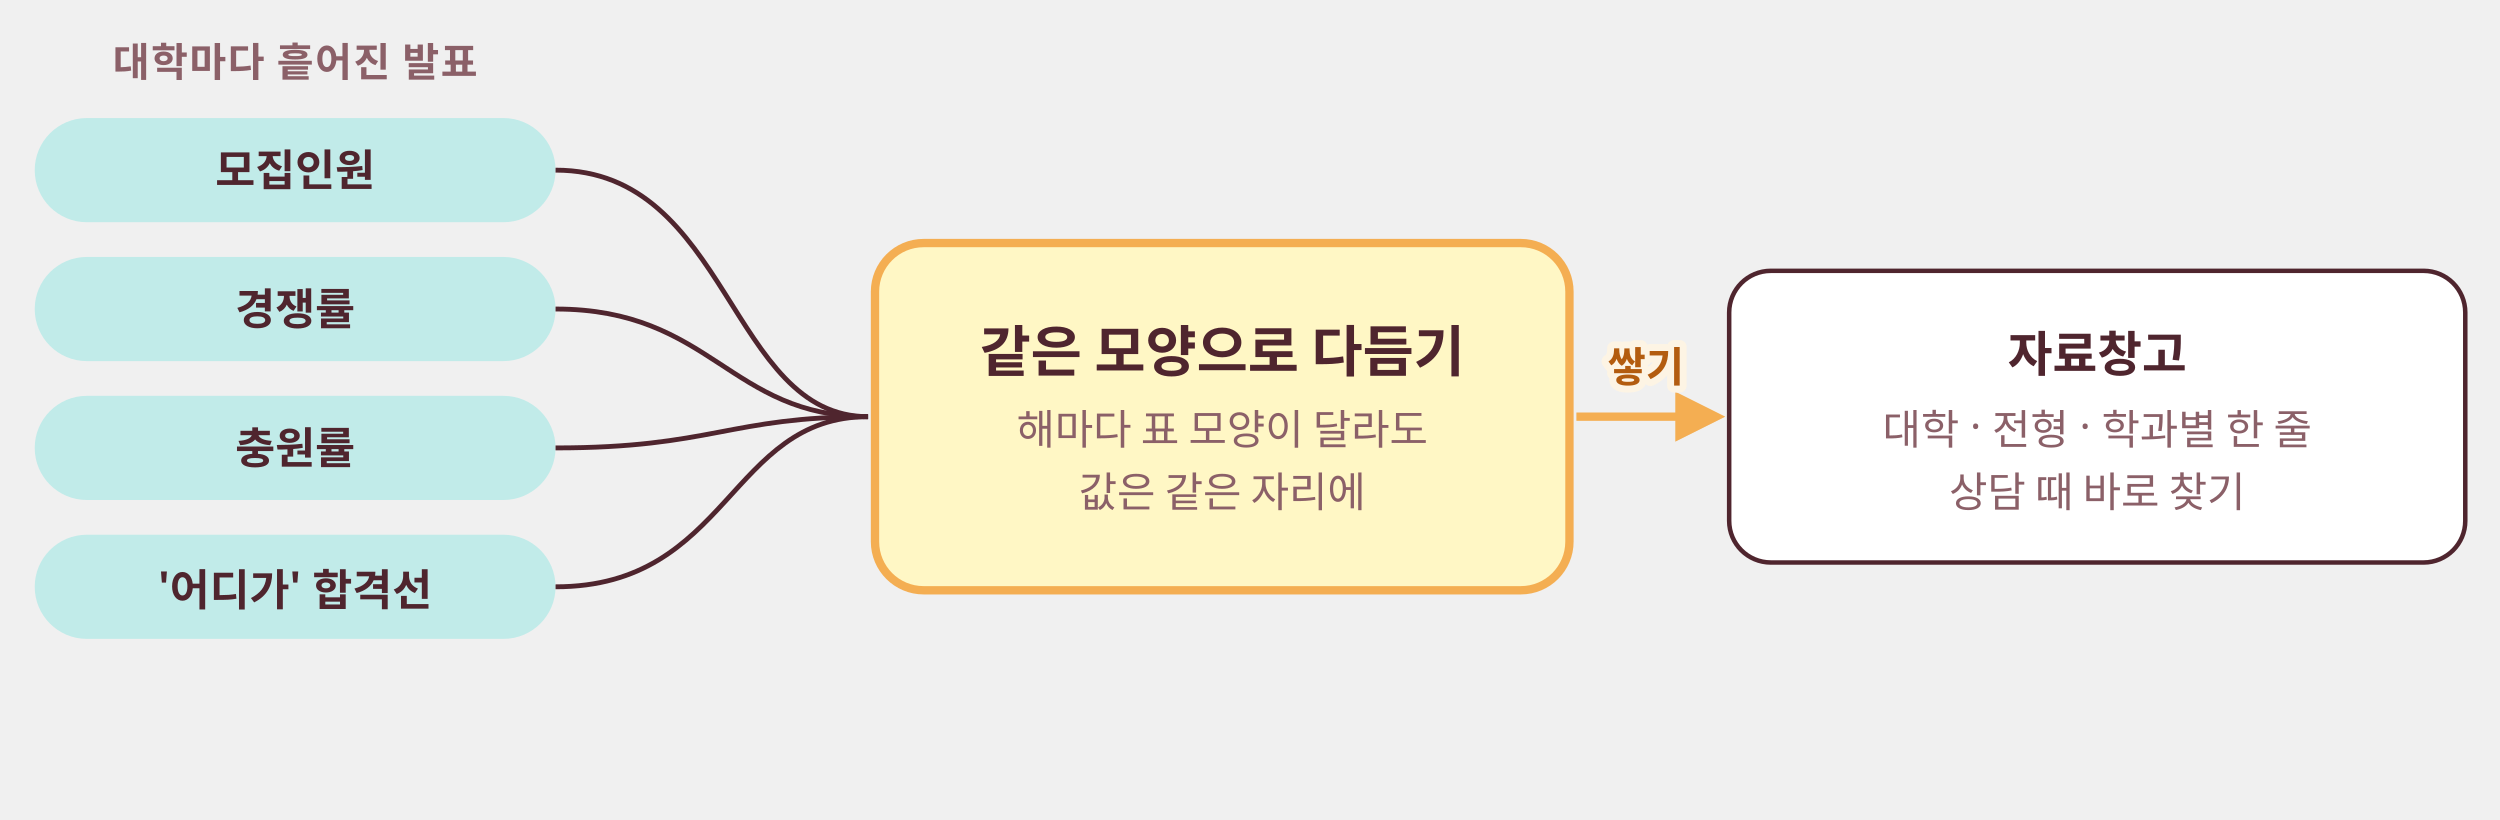
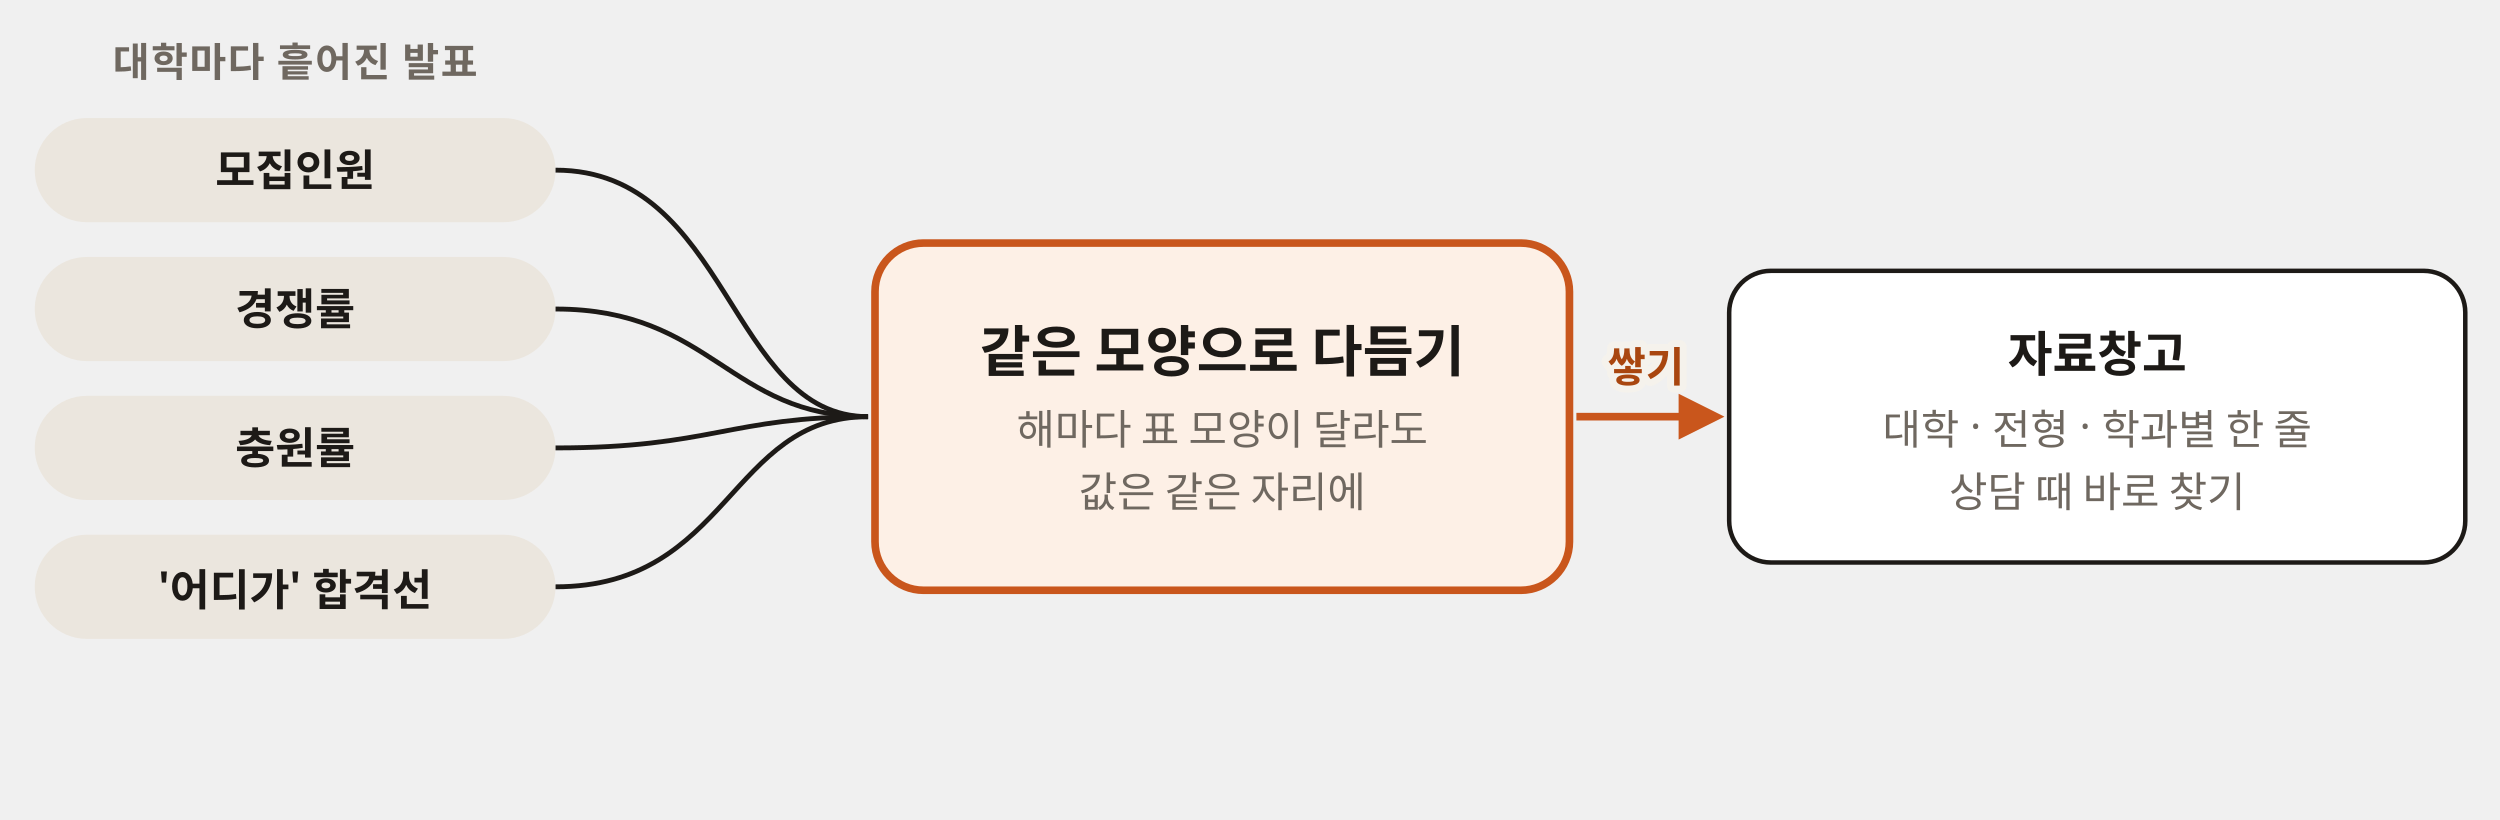
<svg xmlns="http://www.w3.org/2000/svg" viewBox="0 0 720 236" role="img" aria-label="대학마다 흩어진 모집인원·경쟁률·충원률·합격선 발표를 프로그램이 모아 해마다 다른 표 모양을 같은 모양으로 다듬고, 대학·전형·학과별 한 줄로 쌓아 상담 때 바로 찾는다.">
  <style>
-     text { font-family: "Pretendard", "Apple SD Gothic Neo", "Malgun Gothic", sans-serif; }
-     .box  { fill: #ffffff; stroke: #4f252e; stroke-width: 1.3; }
-     .key  { fill: #fff7c5; stroke: #f4ae52; stroke-width: 2.4; }
-     .ghost { fill: none; stroke: #8b6068; stroke-width: 1.3; stroke-dasharray: 4 4; }
-     .chip { fill: #c1ebe9; }
-     .zone { fill: #fffaf0; stroke: #8b6068; stroke-width: 1.2; stroke-dasharray: 5 4; }
-     .ring { fill: none; stroke: #8b6068; stroke-width: 1; stroke-dasharray: 2 4; }
-     .ln   { stroke: #4f252e; stroke-width: 1.4; fill: none; }
-     .arw  { stroke: #f4ae52; stroke-width: 2.4; fill: none; }
-     .no   { stroke: #8b6068; stroke-width: 1.6; fill: none; stroke-dasharray: 4 4; }
-     .x    { stroke: #b35c0f; stroke-width: 2.4; stroke-linecap: round; }
-     .dot  { fill: #f4ae52; }
-     .node { fill: #4f252e; }
-     .t  { fill: #4f252e; font-size: 14px; font-weight: 700; }
-     .tb { fill: #4f252e; font-size: 16px; font-weight: 700; }
-     .s  { fill: #8b6068; font-size: 12px; }
-     .c  { fill: #4f252e; font-size: 12.5px; font-weight: 600; }
-     .zl { fill: #8b6068; font-size: 11.5px; font-weight: 700; letter-spacing: .04em; }
-     .rl { fill: #8b6068; font-size: 10.5px; }
-     .al { fill: #b35c0f; font-size: 12px; font-weight: 600;
-           paint-order: stroke; stroke: #fdf4e4; stroke-width: 4px; stroke-linejoin: round; }
+     text { font-family: "Pretendard Variable", "Pretendard", "Apple SD Gothic Neo", "Malgun Gothic", sans-serif; }
+     .box  { fill: #ffffff; stroke: #1d1a17; stroke-width: 1.3; }
+     .key  { fill: #fdf0e6; stroke: #c9561c; stroke-width: 2.2; }
+     .ghost { fill: none; stroke: #6f6860; stroke-width: 1.3; stroke-dasharray: 4 4; }
+     .chip { fill: #ebe6de; }
+     .zone { fill: #faf8f4; stroke: #8a837a; stroke-width: 1.2; stroke-dasharray: 5 4; }
+     .ring { fill: none; stroke: #8a837a; stroke-width: 1; stroke-dasharray: 2 4; }
+     .ln   { stroke: #1d1a17; stroke-width: 1.4; fill: none; }
+     .arw  { stroke: #c9561c; stroke-width: 2.2; fill: none; }
+     .no   { stroke: #8a837a; stroke-width: 1.6; fill: none; stroke-dasharray: 4 4; }
+     .x    { stroke: #a9460f; stroke-width: 2.4; stroke-linecap: round; }
+     .dot  { fill: #c9561c; }
+     .node { fill: #1d1a17; }
+     .t  { fill: #1d1a17; font-size: 14px; font-weight: 700; }
+     .tb { fill: #1d1a17; font-size: 16px; font-weight: 800; }
+     .s  { fill: #6f6860; font-size: 12px; }
+     .c  { fill: #1d1a17; font-size: 12.5px; font-weight: 600; }
+     .zl { fill: #6f6860; font-size: 11.5px; font-weight: 700; letter-spacing: .04em; }
+     .rl { fill: #6f6860; font-size: 10.5px; }
+     .al { fill: #a9460f; font-size: 12px; font-weight: 700;
+           paint-order: stroke; stroke: #f5f2ec; stroke-width: 4px; stroke-linejoin: round; }
    @media (prefers-color-scheme: dark) {
-       .box  { fill: #32191f; stroke: #f8ece1; }
-       .key  { fill: #4a3a1e; }
-       .ghost, .zone, .ring, .no { stroke: #c6a29e; }
-       .chip { fill: #1d5a5c; }
-       .zone { fill: #2f171c; }
-       .ln   { stroke: #f8ece1; }
-       .x    { stroke: #f4ae52; }
-       .node { fill: #f8ece1; }
-       .t, .tb, .c { fill: #f8ece1; }
-       .s, .zl, .rl { fill: #c6a29e; }
-       .al { fill: #f4ae52; stroke: #2c151a; }
+       .box  { fill: #262220; stroke: #f1ece6; }
+       .key  { fill: #3a2618; stroke: #f08a4b; }
+       .ghost, .zone, .ring, .no { stroke: #a79f95; }
+       .chip { fill: #2d2824; }
+       .zone { fill: #1f1b18; }
+       .ln   { stroke: #f1ece6; }
+       .arw  { stroke: #f08a4b; }
+       .dot  { fill: #f08a4b; }
+       .x    { stroke: #f39a62; }
+       .node { fill: #f1ece6; }
+       .t, .tb, .c { fill: #f1ece6; }
+       .s, .zl, .rl { fill: #a79f95; }
+       .al { fill: #f39a62; stroke: #221e1b; }
    }
  </style>
  <defs>
    <marker id="h" viewBox="0 0 10 10" refX="8" refY="5" markerWidth="6" markerHeight="6" orient="auto-start-reverse">
      <path d="M0 0 L10 5 L0 10 z" class="dot" />
    </marker>
  </defs>
  <text x="85" y="22" text-anchor="middle" class="zl">대학마다 흩어진 발표</text>
  <rect x="10" y="34" width="150" height="30" rx="15" class="chip" />
  <text x="85" y="53.5" text-anchor="middle" class="c">모집인원</text>
  <rect x="10" y="74" width="150" height="30" rx="15" class="chip" />
  <text x="85" y="93.5" text-anchor="middle" class="c">경쟁률</text>
  <rect x="10" y="114" width="150" height="30" rx="15" class="chip" />
  <text x="85" y="133.5" text-anchor="middle" class="c">충원률</text>
  <rect x="10" y="154" width="150" height="30" rx="15" class="chip" />
  <text x="85" y="173.5" text-anchor="middle" class="c">'어디가' 합격선</text>
  <path d="M160 49 C 210 49, 210 120, 250 120" class="ln" />
  <path d="M160 89 C 205 89, 210 120, 250 120" class="ln" />
  <path d="M160 129 C 205 129, 210 120, 250 120" class="ln" />
  <path d="M160 169 C 210 169, 210 120, 250 120" class="ln" />
  <rect x="252" y="70" width="200" height="100" rx="14" class="key" />
  <text x="352" y="107" text-anchor="middle" class="tb">같은 모양으로 다듬기</text>
  <text x="352" y="128" text-anchor="middle" class="s">해마다 표 모양이 달라도</text>
  <text x="352" y="146" text-anchor="middle" class="s">값은 같은 자리에</text>
  <path d="M454 120 H494" class="arw" marker-end="url(#h)" />
  <text x="474" y="110" text-anchor="middle" class="al">쌓기</text>
  <rect x="498" y="78" width="212" height="84" rx="12" class="box" />
  <text x="604" y="107" text-anchor="middle" class="t">자료창고</text>
  <text x="604" y="128" text-anchor="middle" class="s">대학 · 전형 · 학과별 한 줄</text>
  <text x="604" y="146" text-anchor="middle" class="s">상담 때 바로 찾기</text>
</svg>
